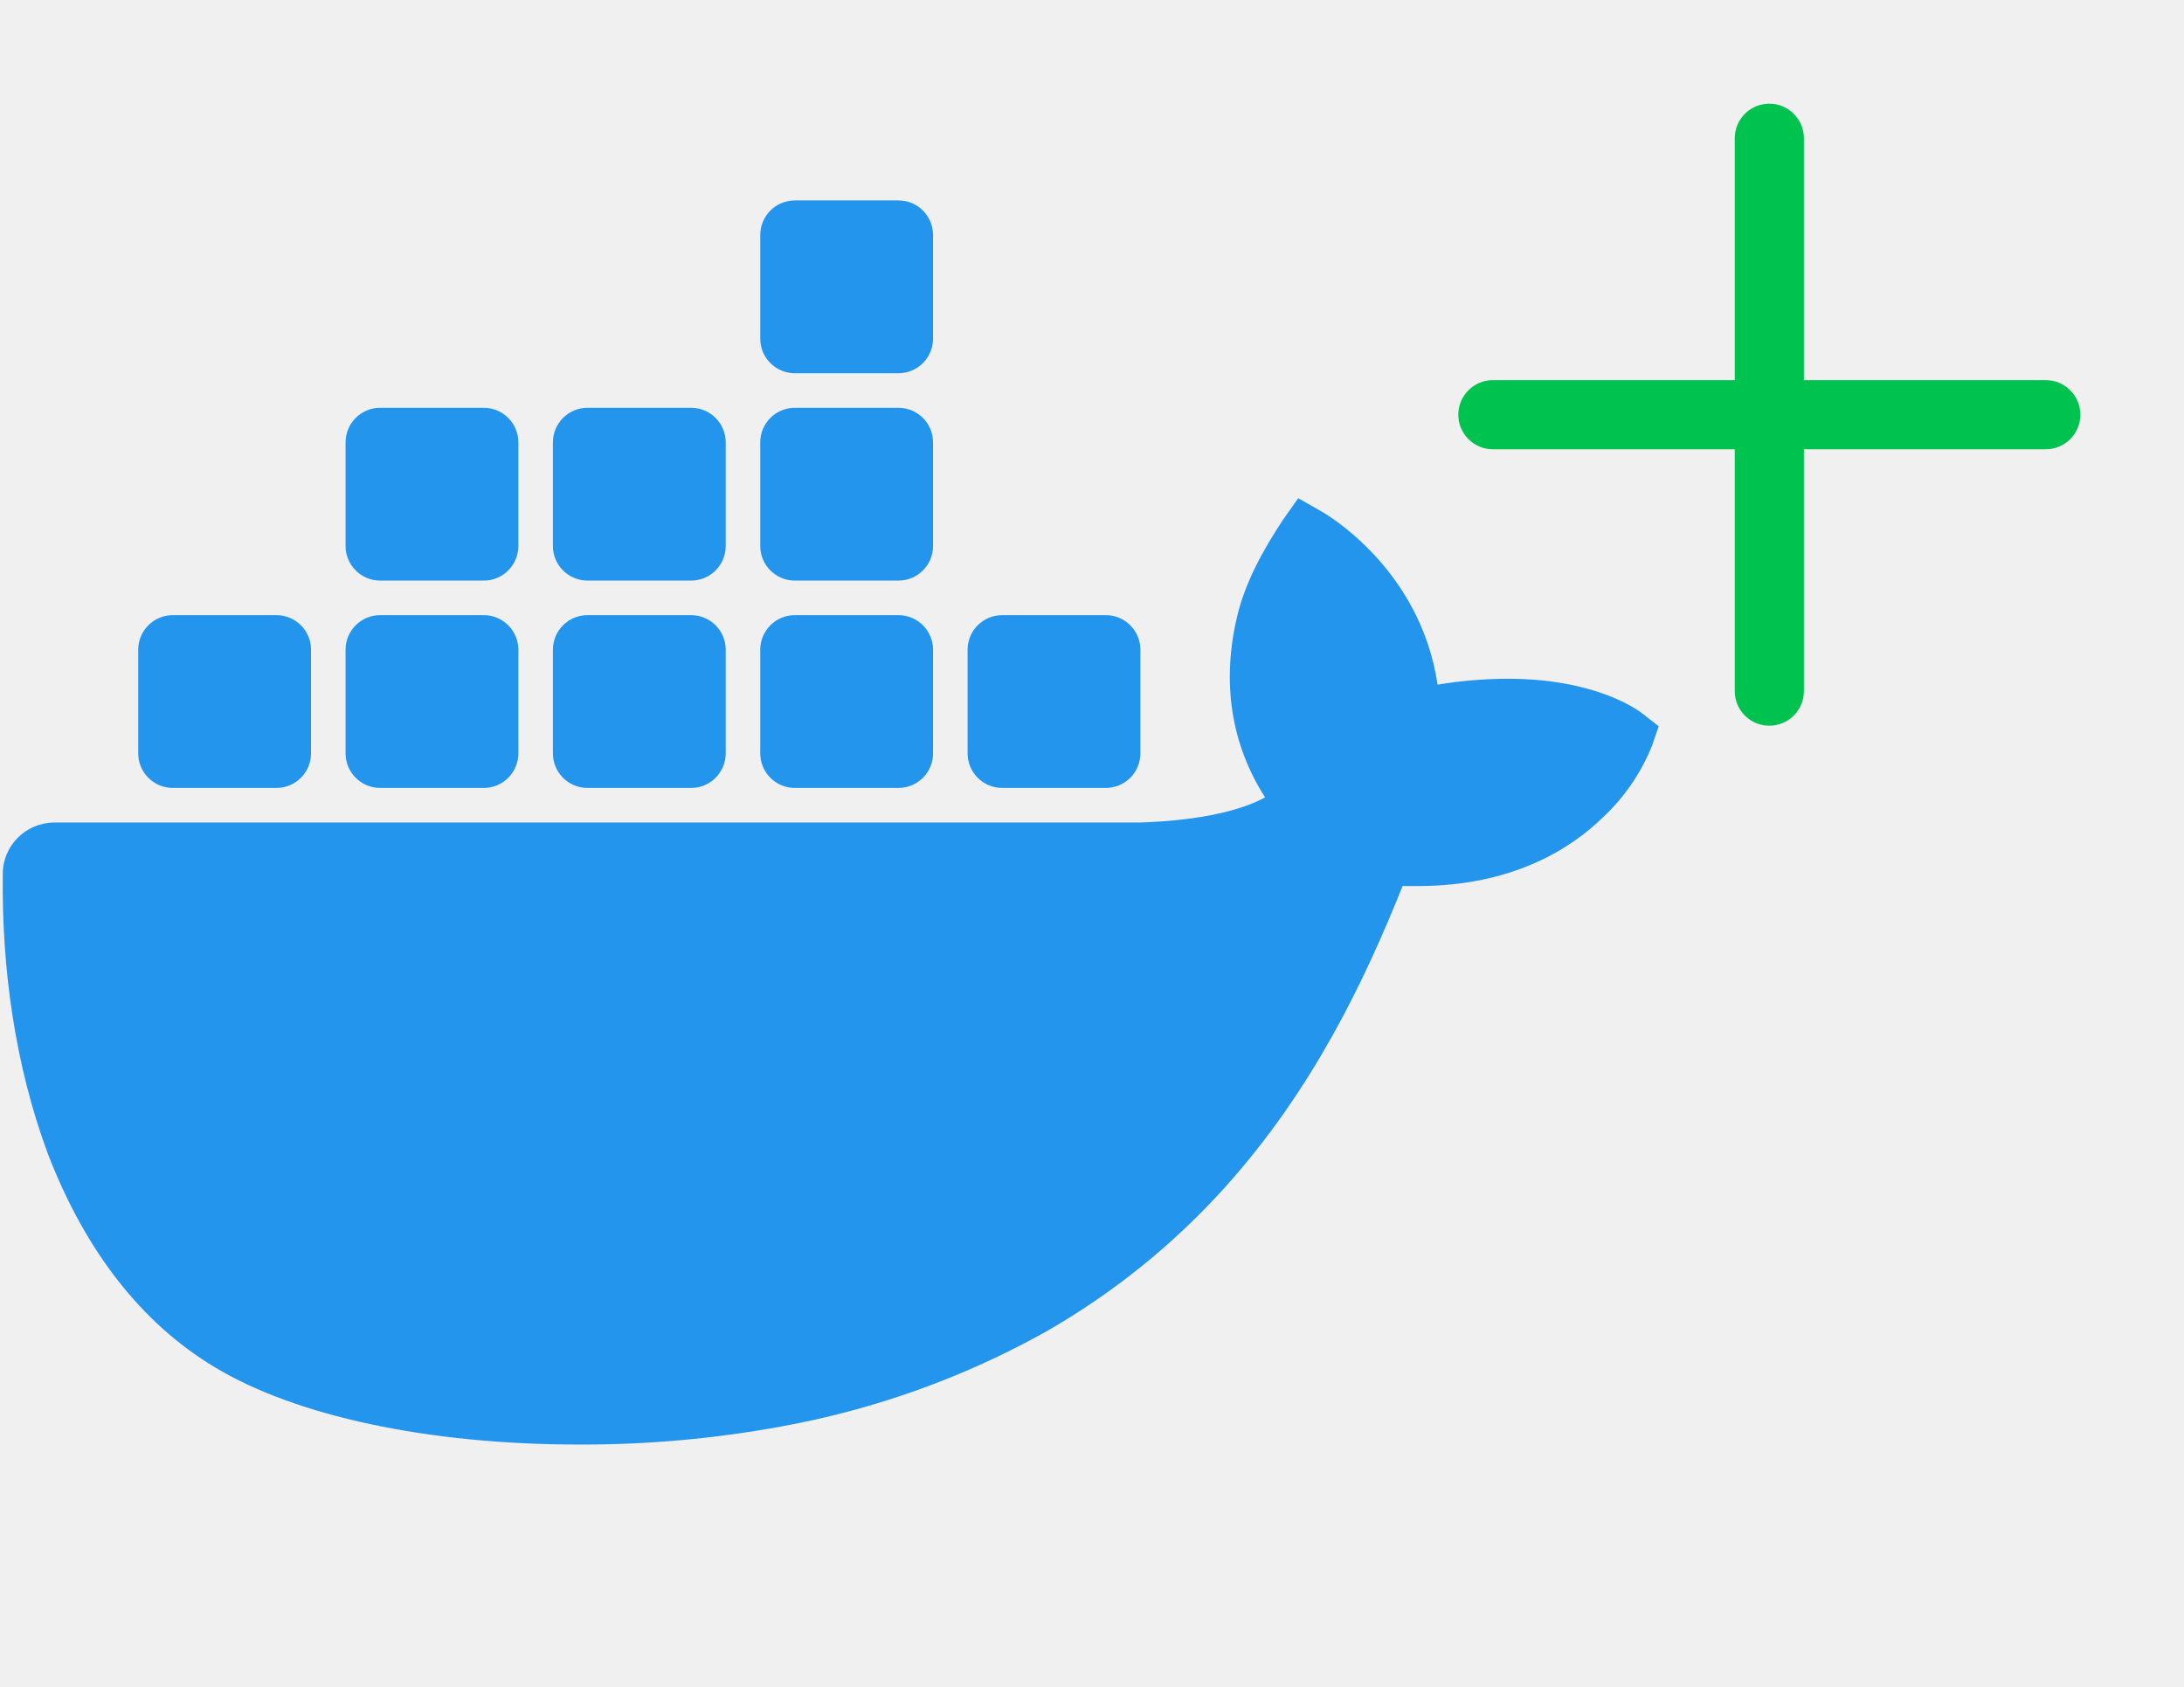
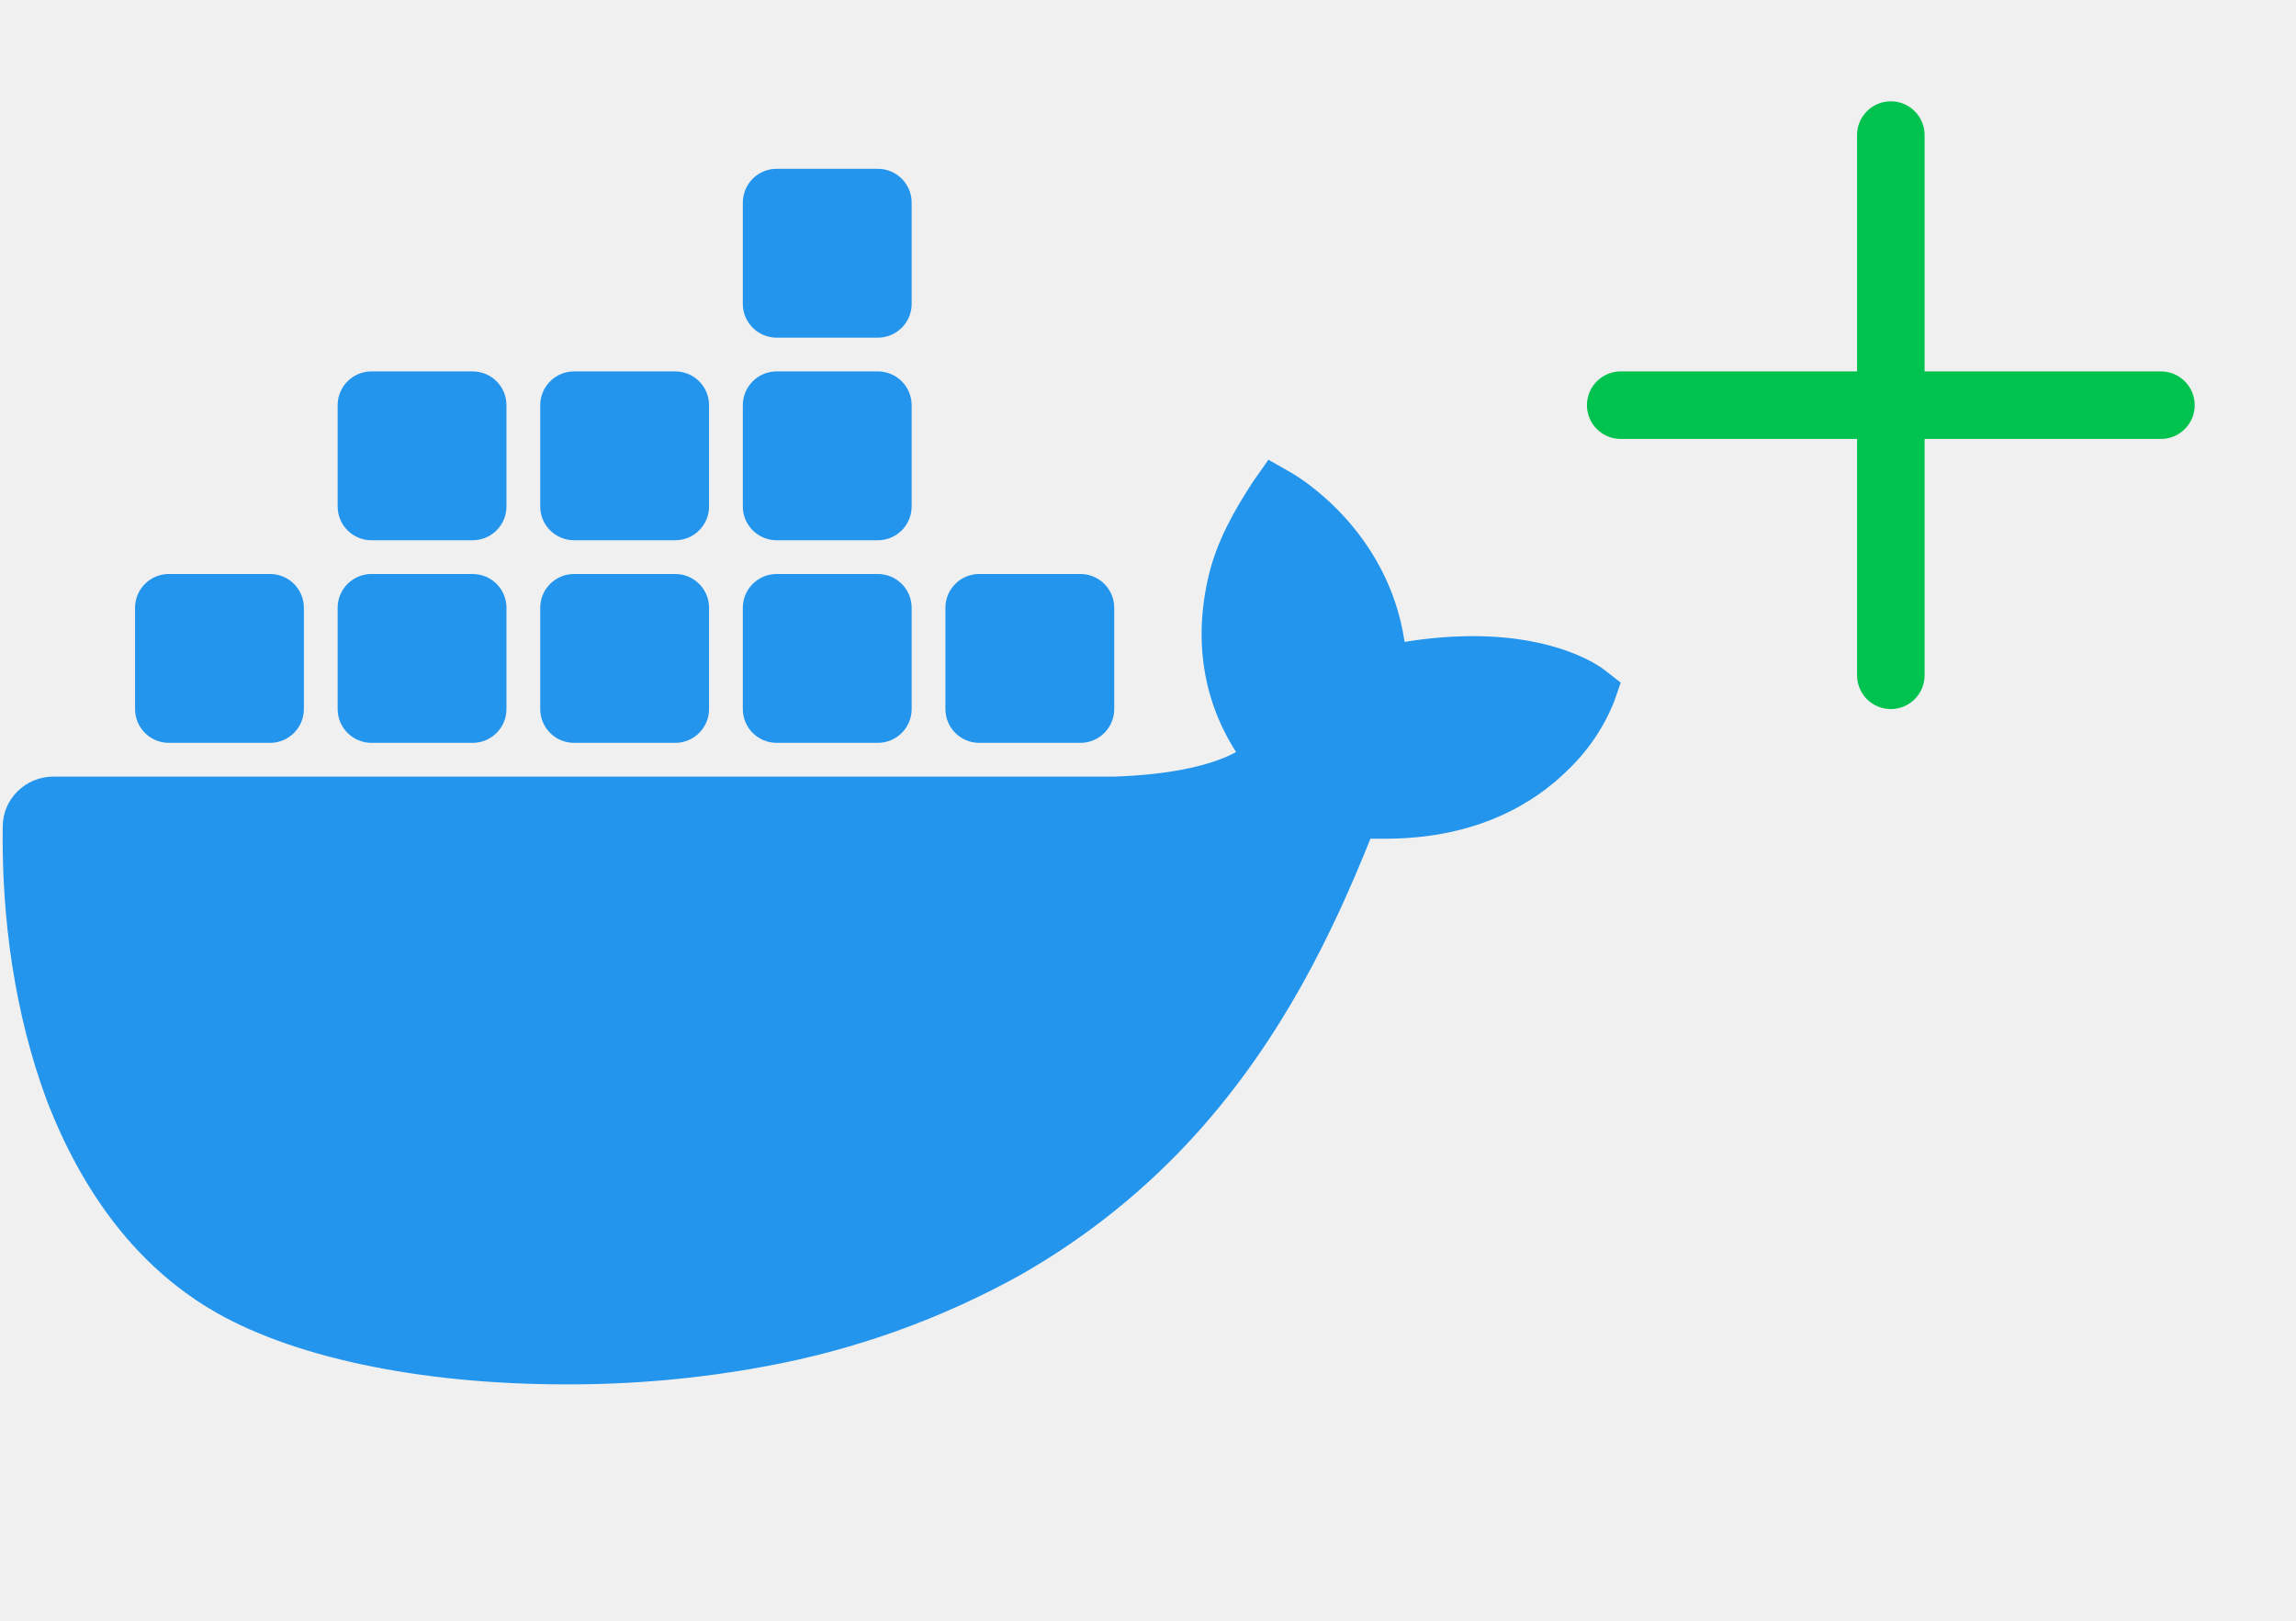
- <svg xmlns="http://www.w3.org/2000/svg" width="79" height="61" viewBox="0 0 79 61" fill="none">
-   <path d="M74 13.75H65.25V5C65.25 4.31 64.69 3.75 64 3.75C63.31 3.75 62.75 4.31 62.75 5V13.75H54C53.31 13.75 52.75 14.31 52.75 15C52.75 15.69 53.31 16.25 54 16.25H62.75V25C62.75 25.69 63.31 26.25 64 26.25C64.69 26.25 65.25 25.69 65.25 25V16.25H74C74.69 16.25 75.25 15.69 75.25 15C75.25 14.31 74.69 13.75 74 13.75Z" fill="#00C24E" />
-   <g clip-path="url(#clip0_1631_2)">
-     <path d="M59.409 25.809C59.246 25.681 57.727 24.55 54.524 24.55C53.678 24.554 52.834 24.625 52 24.764C51.38 20.571 47.976 18.601 47.819 18.51L46.959 18.02L46.392 18.825C45.684 19.907 45.057 21.025 44.754 22.279C44.18 24.672 44.529 26.92 45.761 28.841C44.271 29.66 41.733 29.733 41.25 29.75H1.978C0.945 29.751 0.108 30.575 0.101 31.593C0.055 35.009 0.543 38.534 1.734 41.741C3.095 45.264 5.121 47.859 7.756 49.446C10.709 51.23 15.506 52.25 20.945 52.25C23.401 52.258 25.854 52.039 28.269 51.595C31.626 50.986 34.858 49.829 37.828 48.17C40.275 46.771 42.477 44.992 44.351 42.901C47.483 39.404 49.347 35.51 50.735 32.049C50.921 32.049 51.108 32.049 51.288 32.049C54.716 32.049 56.824 30.695 57.986 29.561C58.759 28.837 59.362 27.956 59.754 26.98L60 26.27L59.409 25.809Z" fill="#2395EC" />
-     <path d="M10 28.5H6.25C5.56 28.5 5 27.94 5 27.25V23.5C5 22.81 5.56 22.25 6.25 22.25H10C10.69 22.25 11.25 22.81 11.25 23.5V27.25C11.25 27.94 10.69 28.5 10 28.5Z" fill="#2395EC" />
-     <path d="M17.5 28.5H13.75C13.06 28.5 12.5 27.94 12.5 27.25V23.5C12.5 22.81 13.06 22.25 13.75 22.25H17.5C18.19 22.25 18.75 22.81 18.75 23.5V27.25C18.75 27.94 18.19 28.5 17.5 28.5Z" fill="#2395EC" />
-     <path d="M25 28.5H21.25C20.56 28.5 20 27.94 20 27.25V23.5C20 22.81 20.56 22.25 21.25 22.25H25C25.69 22.25 26.25 22.81 26.25 23.5V27.25C26.25 27.94 25.69 28.5 25 28.5Z" fill="#2395EC" />
-     <path d="M32.5 28.5H28.75C28.06 28.5 27.5 27.94 27.5 27.25V23.5C27.5 22.81 28.06 22.25 28.75 22.25H32.5C33.19 22.25 33.75 22.81 33.75 23.5V27.25C33.75 27.94 33.19 28.5 32.5 28.5Z" fill="#2395EC" />
-     <path d="M17.5 21H13.75C13.06 21 12.5 20.44 12.5 19.75V16C12.5 15.31 13.06 14.75 13.75 14.75H17.5C18.19 14.75 18.75 15.31 18.75 16V19.75C18.75 20.44 18.19 21 17.5 21Z" fill="#2395EC" />
-     <path d="M25 21H21.25C20.56 21 20 20.44 20 19.75V16C20 15.31 20.56 14.75 21.25 14.75H25C25.69 14.75 26.25 15.31 26.25 16V19.75C26.25 20.44 25.69 21 25 21Z" fill="#2395EC" />
-     <path d="M32.5 21H28.75C28.06 21 27.5 20.44 27.5 19.75V16C27.5 15.31 28.06 14.75 28.75 14.75H32.5C33.19 14.75 33.75 15.31 33.75 16V19.75C33.75 20.44 33.19 21 32.5 21Z" fill="#2395EC" />
-     <path d="M32.5 13.5H28.75C28.06 13.5 27.5 12.94 27.5 12.25V8.5C27.5 7.81 28.06 7.25 28.75 7.25H32.5C33.19 7.25 33.75 7.81 33.75 8.5V12.25C33.75 12.94 33.19 13.5 32.5 13.5Z" fill="#2395EC" />
-     <path d="M40 28.5H36.25C35.56 28.5 35 27.94 35 27.25V23.5C35 22.81 35.56 22.25 36.25 22.25H40C40.69 22.25 41.25 22.81 41.25 23.5V27.25C41.25 27.94 40.69 28.5 40 28.5Z" fill="#2395EC" />
+ <svg xmlns="http://www.w3.org/2000/svg" width="85" height="60" viewBox="0 0 85 60" fill="none">
+   <path d="M80 13.75H71.25V5C71.25 4.31 70.69 3.75 70 3.75C69.31 3.75 68.75 4.31 68.75 5V13.75H60C59.31 13.75 58.75 14.31 58.75 15C58.75 15.69 59.31 16.25 60 16.25H68.75V25C68.75 25.69 69.31 26.25 70 26.25C70.69 26.25 71.25 25.69 71.25 25V16.25H80C80.69 16.25 81.25 15.69 81.25 15C81.25 14.31 80.69 13.75 80 13.75Z" fill="#00C24E" />
+   <g clip-path="url(#clip0_1616_2)">
+     <path d="M59.409 24.809C59.246 24.681 57.727 23.55 54.524 23.55C53.678 23.554 52.834 23.625 52 23.764C51.38 19.571 47.976 17.601 47.819 17.51L46.959 17.02L46.392 17.825C45.684 18.907 45.057 20.025 44.754 21.279C44.18 23.672 44.529 25.92 45.761 27.841C44.271 28.66 41.733 28.733 41.25 28.75H1.978C0.945 28.751 0.108 29.575 0.101 30.593C0.055 34.009 0.543 37.534 1.734 40.741C3.095 44.264 5.121 46.859 7.756 48.446C10.709 50.23 15.506 51.25 20.945 51.25C23.401 51.258 25.854 51.039 28.269 50.595C31.626 49.986 34.858 48.829 37.828 47.17C40.275 45.771 42.477 43.992 44.351 41.901C47.483 38.404 49.347 34.51 50.735 31.049C50.921 31.049 51.108 31.049 51.288 31.049C54.716 31.049 56.824 29.695 57.986 28.561C58.759 27.837 59.362 26.956 59.754 25.98L60 25.27L59.409 24.809Z" fill="#2395EC" />
+     <path d="M10 27.5H6.25C5.56 27.5 5 26.94 5 26.25V22.5C5 21.81 5.56 21.25 6.25 21.25H10C10.69 21.25 11.25 21.81 11.25 22.5V26.25C11.25 26.94 10.69 27.5 10 27.5Z" fill="#2395EC" />
+     <path d="M17.5 27.5H13.75C13.06 27.5 12.5 26.94 12.5 26.25V22.5C12.5 21.81 13.06 21.25 13.75 21.25H17.5C18.19 21.25 18.75 21.81 18.75 22.5V26.25C18.75 26.94 18.19 27.5 17.5 27.5Z" fill="#2395EC" />
+     <path d="M25 27.5H21.25C20.56 27.5 20 26.94 20 26.25V22.5C20 21.81 20.56 21.25 21.25 21.25H25C25.69 21.25 26.25 21.81 26.25 22.5V26.25C26.25 26.94 25.69 27.5 25 27.5Z" fill="#2395EC" />
+     <path d="M32.5 27.5H28.75C28.06 27.5 27.5 26.94 27.5 26.25V22.5C27.5 21.81 28.06 21.25 28.75 21.25H32.5C33.19 21.25 33.75 21.81 33.75 22.5V26.25C33.75 26.94 33.19 27.5 32.5 27.5Z" fill="#2395EC" />
+     <path d="M17.5 20H13.75C13.06 20 12.5 19.44 12.5 18.75V15C12.5 14.31 13.06 13.75 13.75 13.75H17.5C18.19 13.75 18.75 14.31 18.75 15V18.75C18.75 19.44 18.19 20 17.5 20Z" fill="#2395EC" />
+     <path d="M25 20H21.25C20.56 20 20 19.44 20 18.75V15C20 14.31 20.56 13.75 21.25 13.75H25C25.69 13.75 26.25 14.31 26.25 15V18.75C26.25 19.44 25.69 20 25 20Z" fill="#2395EC" />
+     <path d="M32.5 20H28.75C28.06 20 27.5 19.44 27.5 18.75V15C27.5 14.31 28.06 13.75 28.75 13.75H32.5C33.19 13.75 33.75 14.31 33.75 15V18.75C33.75 19.44 33.19 20 32.5 20Z" fill="#2395EC" />
+     <path d="M32.5 12.5H28.75C28.06 12.5 27.5 11.94 27.5 11.25V7.5C27.5 6.81 28.06 6.25 28.75 6.25H32.5C33.19 6.25 33.75 6.81 33.75 7.5V11.25C33.75 11.94 33.19 12.5 32.5 12.5Z" fill="#2395EC" />
+     <path d="M40 27.5H36.25C35.56 27.5 35 26.94 35 26.25V22.5C35 21.81 35.56 21.25 36.25 21.25H40C40.69 21.25 41.25 21.81 41.25 22.5V26.25C41.25 26.94 40.69 27.5 40 27.5Z" fill="#2395EC" />
  </g>
  <defs>
-     <clipPath id="clip0_1631_2">
-       <rect width="60" height="60" fill="white" transform="translate(0 1)" />
+     <clipPath id="clip0_1616_2">
+       <rect width="60" height="60" fill="white" />
    </clipPath>
  </defs>
</svg>
